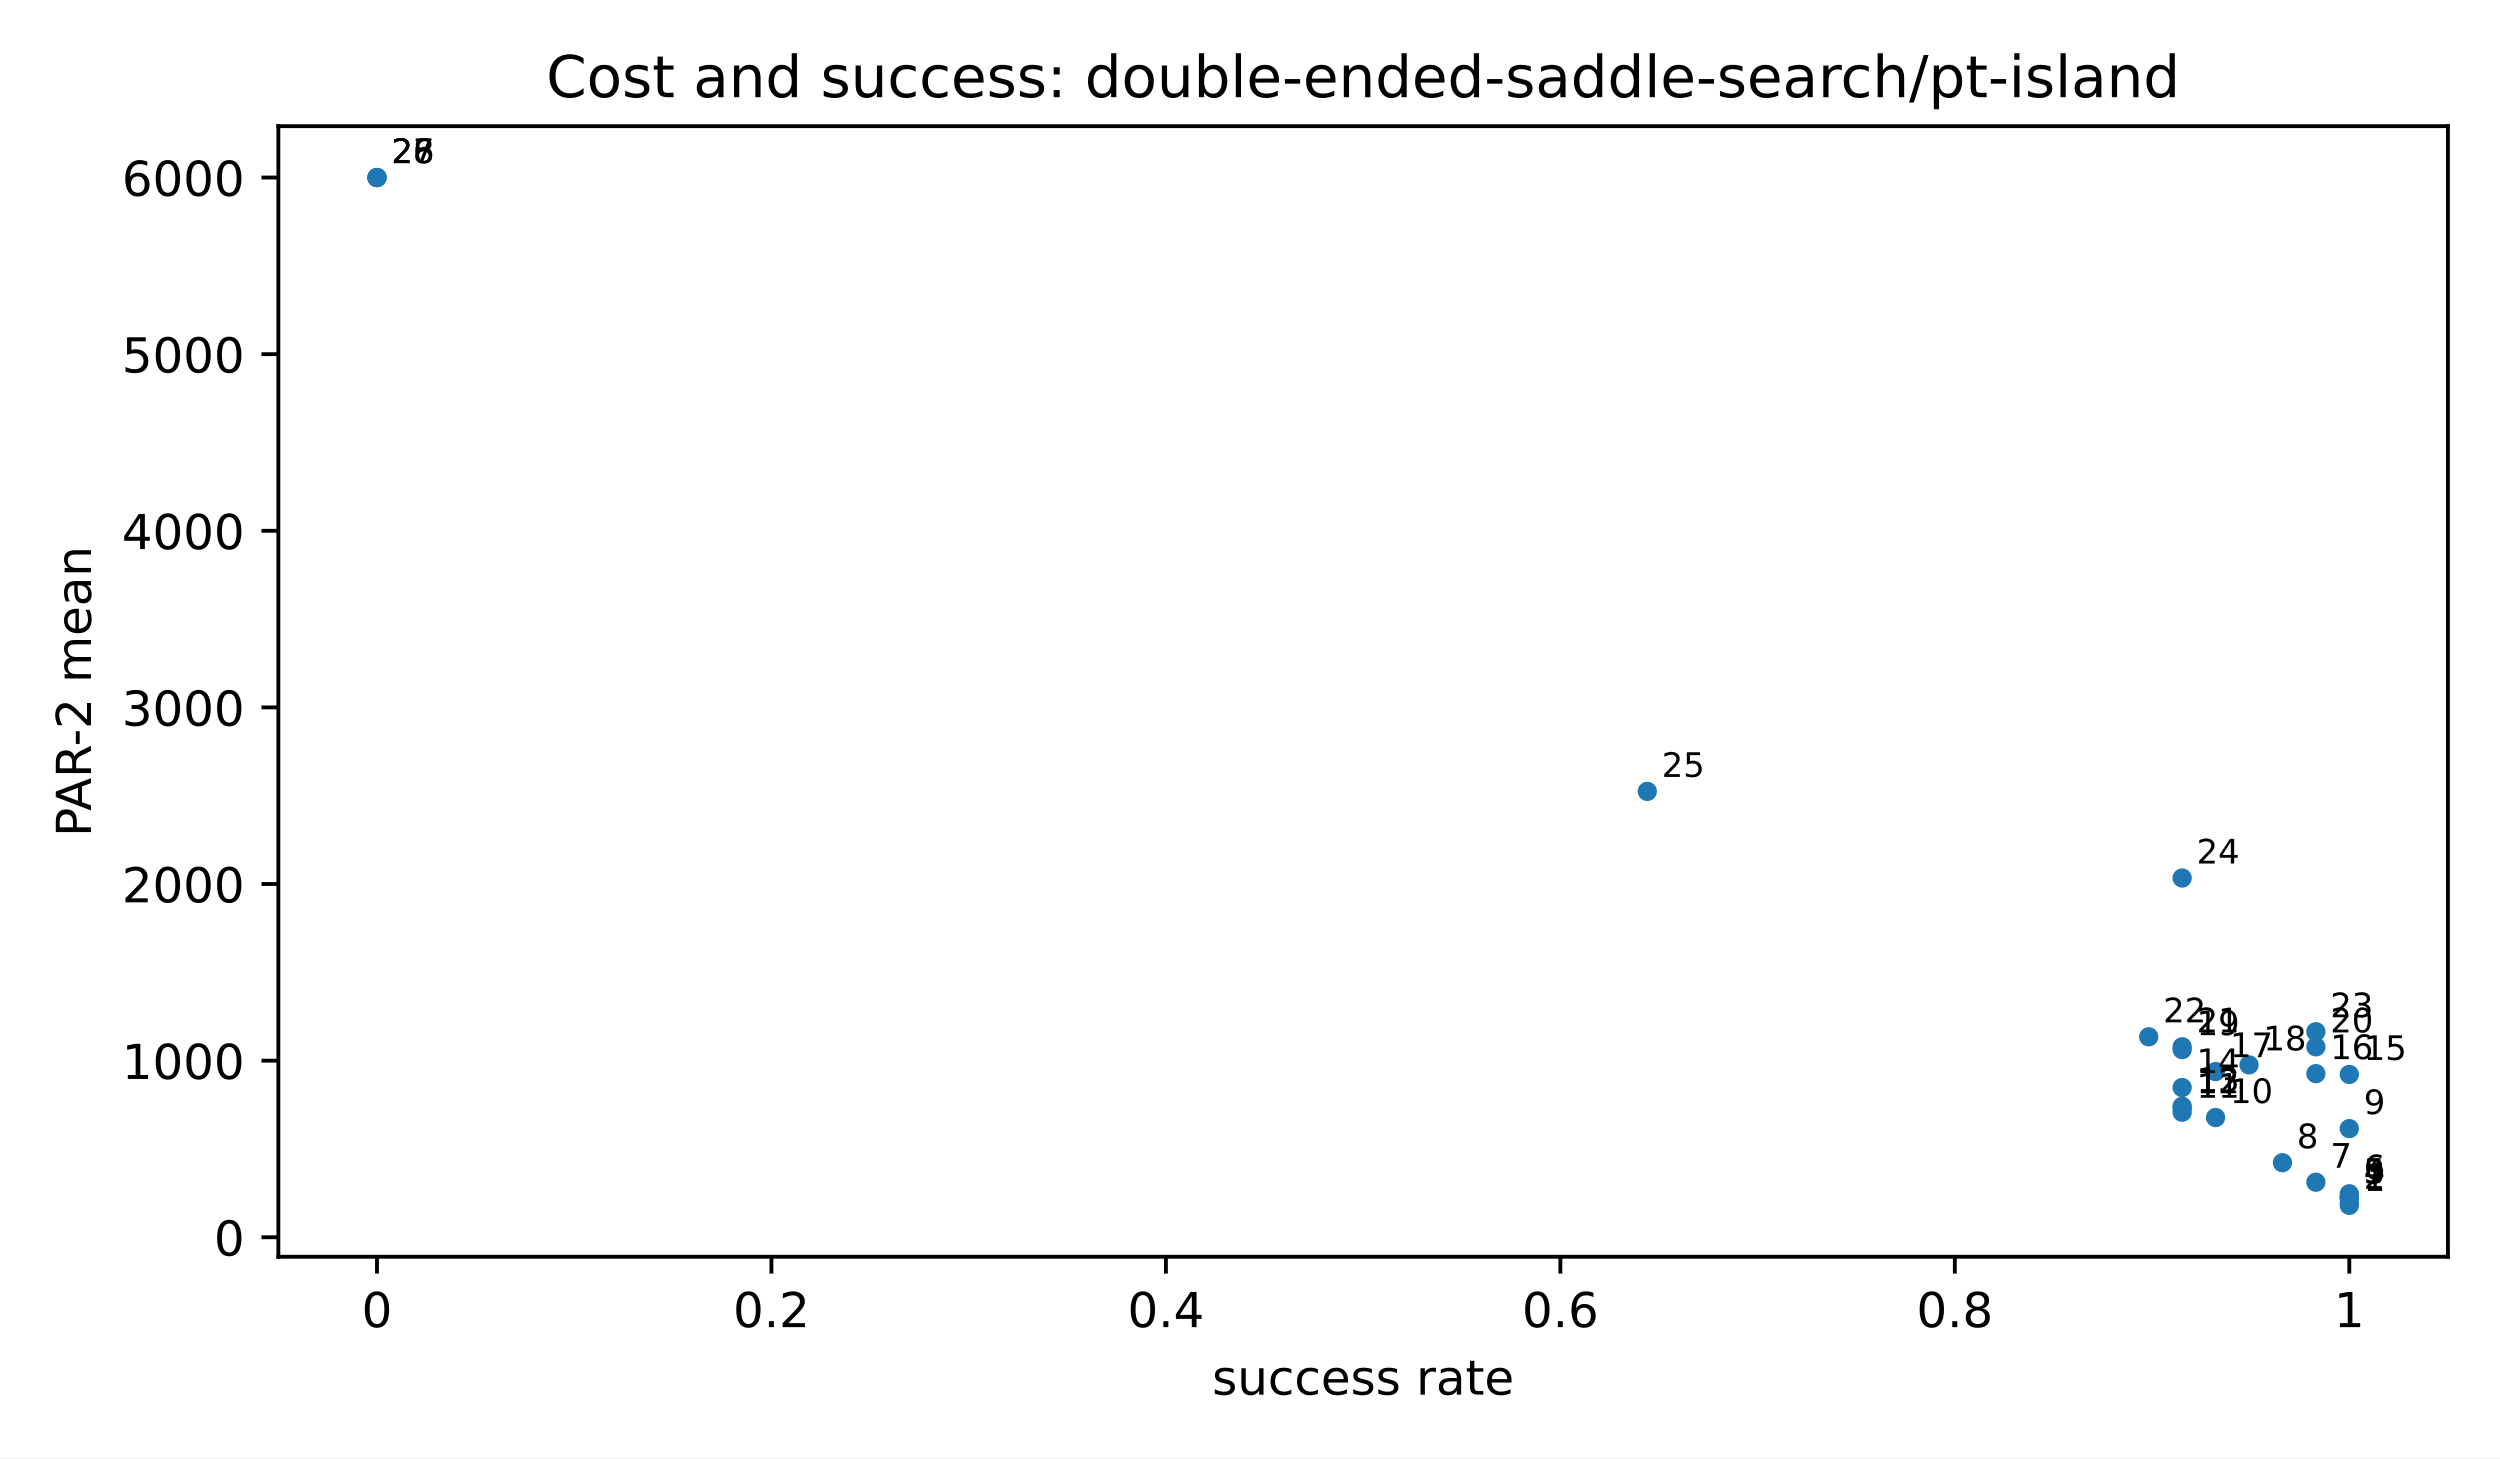
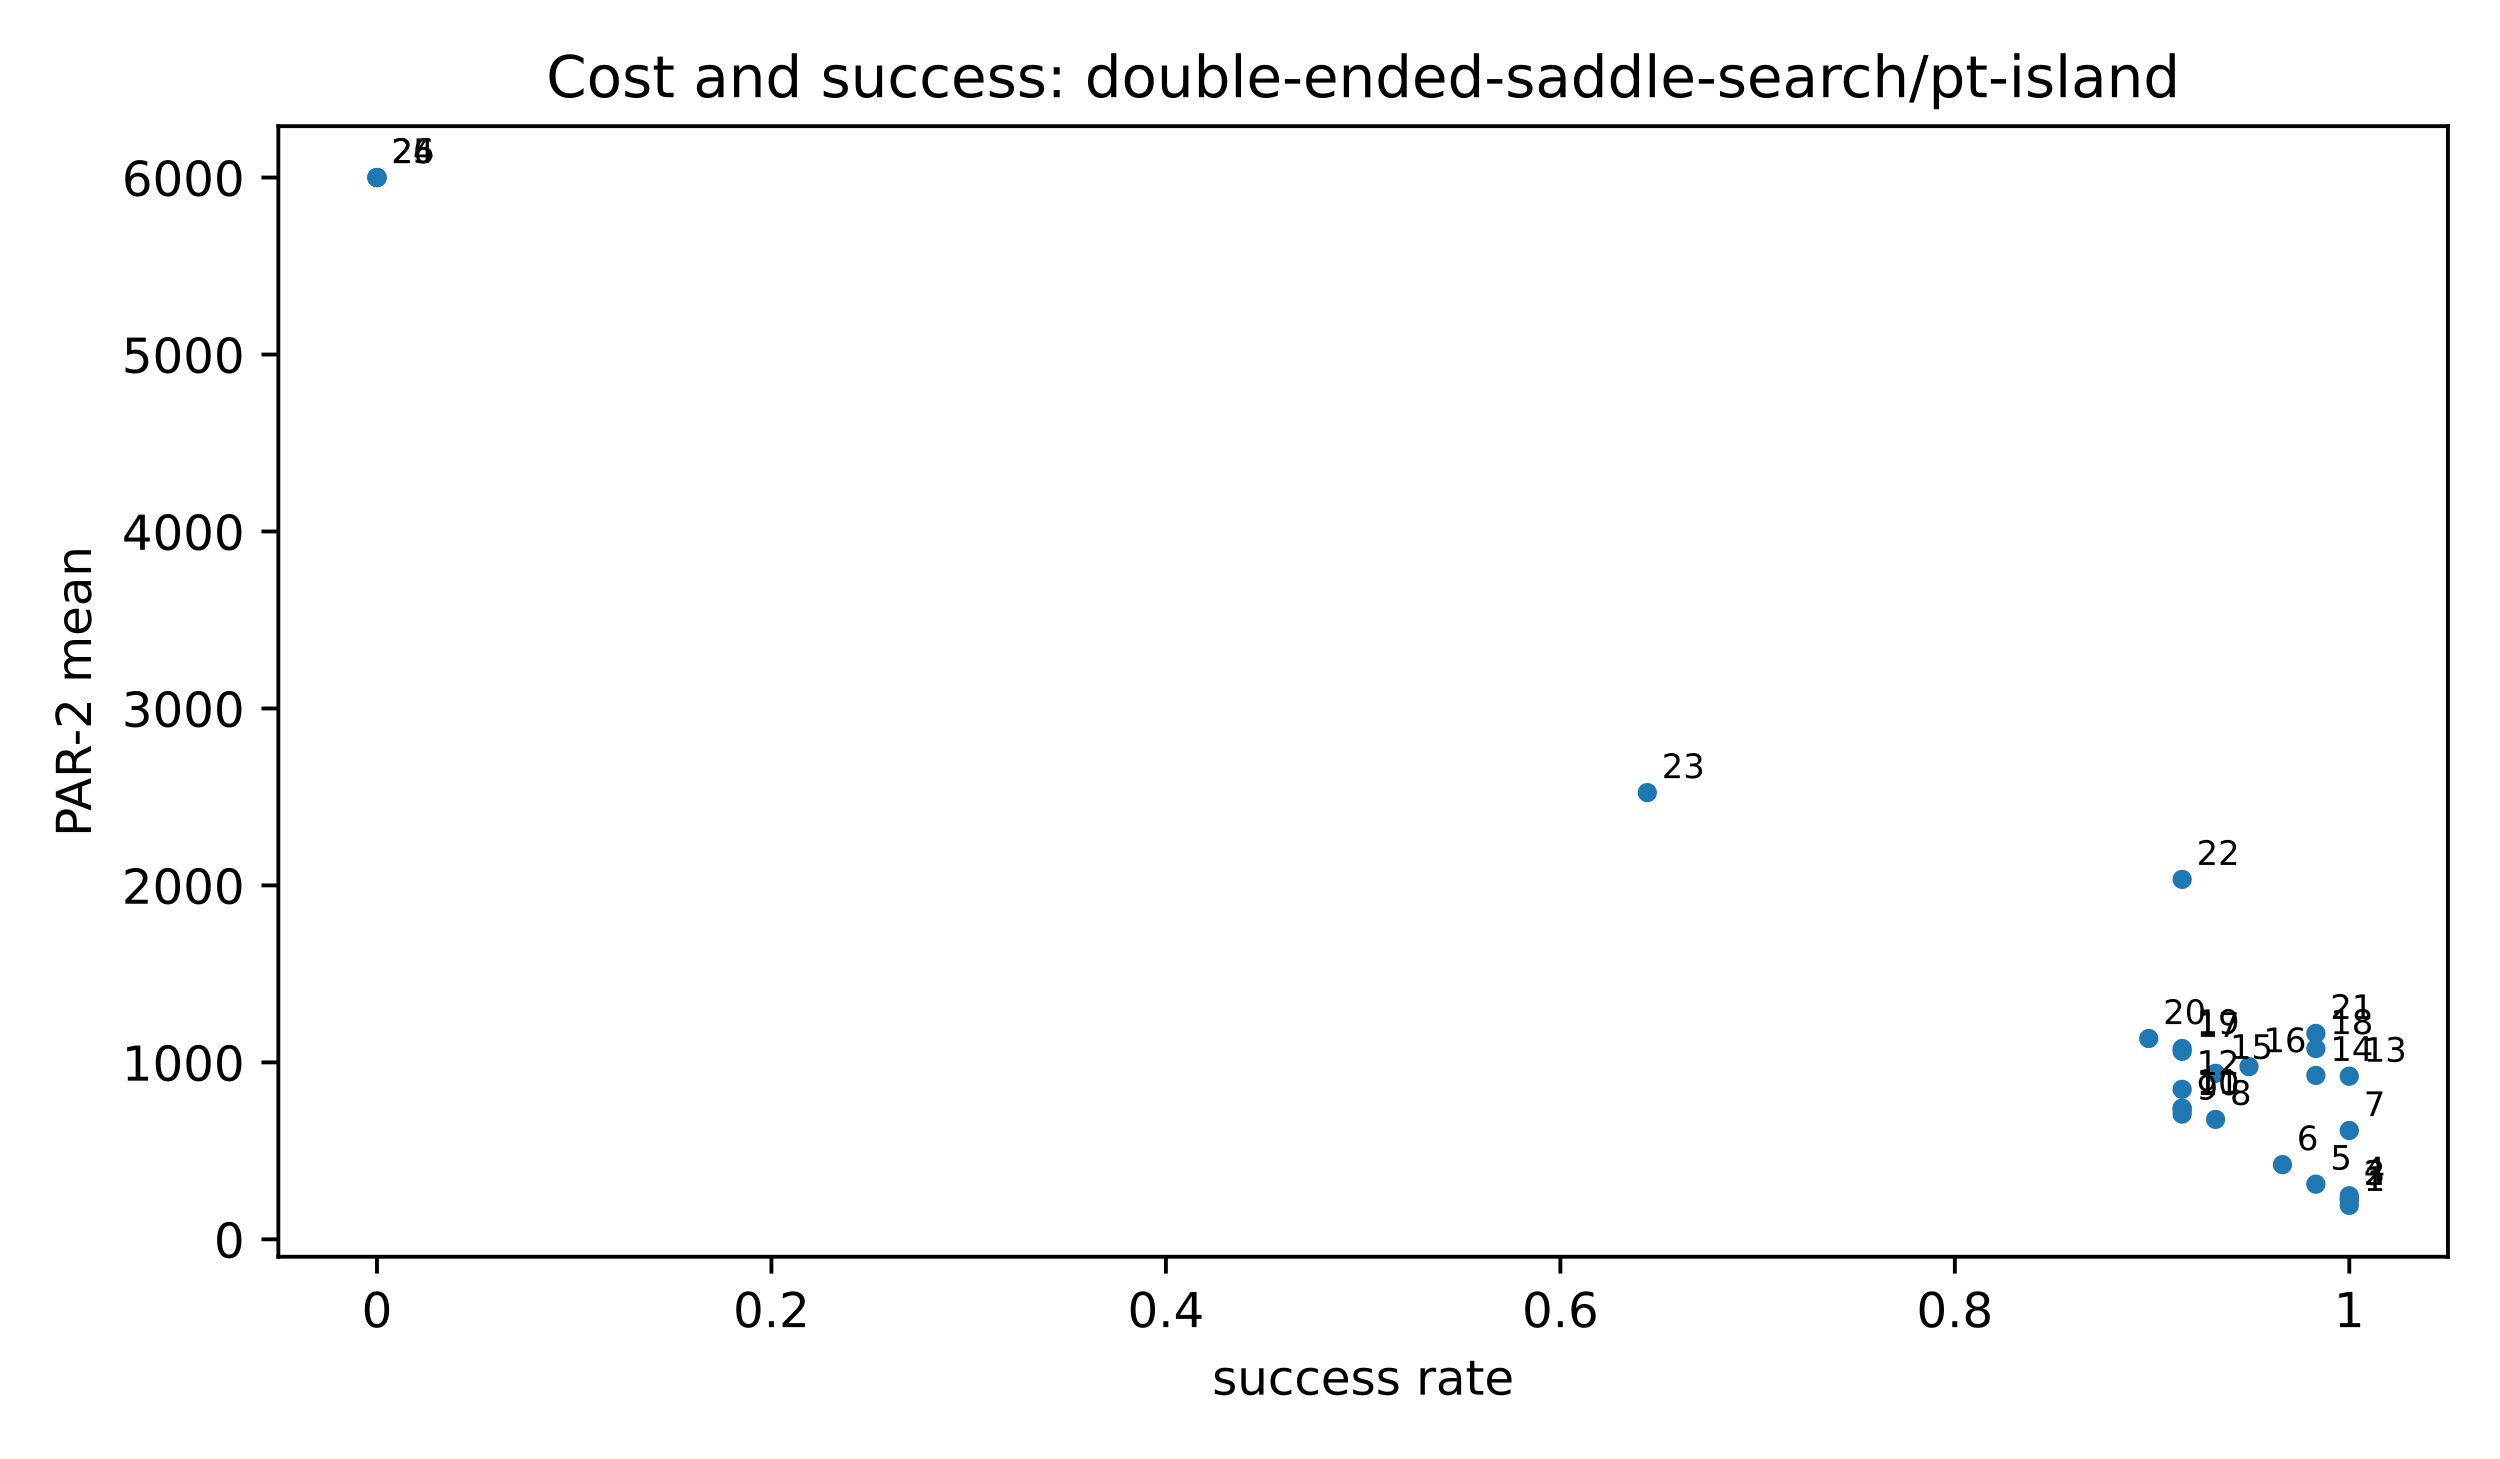
<svg xmlns="http://www.w3.org/2000/svg" xmlns:xlink="http://www.w3.org/1999/xlink" width="518.4pt" height="302.4pt" viewBox="0 0 518.4 302.4" version="1.1">
  <defs>
    <style type="text/css">*{stroke-linejoin: round; stroke-linecap: butt}</style>
  </defs>
  <g id="figure_1">
    <g id="patch_1">
      <path d="M 0 302.4  L 518.4 302.4  L 518.4 0  L 0 0  z " style="fill: #ffffff" />
    </g>
    <g id="axes_1">
      <g id="patch_2">
        <path d="M 57.72 260.6  L 507.6 260.6  L 507.6 26.16  L 57.72 26.16  z " style="fill: #ffffff" />
      </g>
      <g id="PathCollection_1">
        <defs>
          <path id="m2d8934182f" d="M 0 2  C 0.53 2 1.039 1.789 1.414 1.414  C 1.789 1.039 2 0.53 2 0  C 2 -0.53 1.789 -1.039 1.414 -1.414  C 1.039 -1.789 0.53 -2 0 -2  C -0.53 -2 -1.039 -1.789 -1.414 -1.414  C -1.789 -1.039 -2 -0.53 -2 0  C -2 0.53 -1.789 1.039 -1.414 1.414  C -1.039 1.789 -0.53 2 0 2  z " />
        </defs>
        <g clip-path="url(#pfbca4baf77)">
          <use xlink:href="#m2d8934182f" x="487.151" y="249.944" style="fill: #1f77b4" />
-           <use xlink:href="#m2d8934182f" x="487.151" y="249.526" style="fill: #1f77b4" />
-           <use xlink:href="#m2d8934182f" x="487.151" y="248.446" style="fill: #1f77b4" />
-           <use xlink:href="#m2d8934182f" x="487.151" y="248.287" style="fill: #1f77b4" />
-           <use xlink:href="#m2d8934182f" x="487.151" y="248.287" style="fill: #1f77b4" />
-           <use xlink:href="#m2d8934182f" x="487.151" y="247.54" style="fill: #1f77b4" />
-           <use xlink:href="#m2d8934182f" x="480.219" y="245.139" style="fill: #1f77b4" />
-           <use xlink:href="#m2d8934182f" x="473.287" y="241.099" style="fill: #1f77b4" />
-           <use xlink:href="#m2d8934182f" x="487.151" y="234.03" style="fill: #1f77b4" />
-           <use xlink:href="#m2d8934182f" x="459.423" y="231.735" style="fill: #1f77b4" />
-           <use xlink:href="#m2d8934182f" x="452.491" y="230.635" style="fill: #1f77b4" />
-           <use xlink:href="#m2d8934182f" x="452.491" y="229.693" style="fill: #1f77b4" />
-           <use xlink:href="#m2d8934182f" x="452.491" y="229.404" style="fill: #1f77b4" />
-           <use xlink:href="#m2d8934182f" x="452.491" y="225.514" style="fill: #1f77b4" />
-           <use xlink:href="#m2d8934182f" x="487.151" y="222.798" style="fill: #1f77b4" />
-           <use xlink:href="#m2d8934182f" x="480.219" y="222.628" style="fill: #1f77b4" />
-           <use xlink:href="#m2d8934182f" x="459.423" y="222.203" style="fill: #1f77b4" />
-           <use xlink:href="#m2d8934182f" x="466.355" y="220.815" style="fill: #1f77b4" />
-           <use xlink:href="#m2d8934182f" x="452.491" y="217.648" style="fill: #1f77b4" />
-           <use xlink:href="#m2d8934182f" x="480.219" y="217.075" style="fill: #1f77b4" />
-           <use xlink:href="#m2d8934182f" x="452.491" y="217.063" style="fill: #1f77b4" />
-           <use xlink:href="#m2d8934182f" x="445.56" y="214.994" style="fill: #1f77b4" />
-           <use xlink:href="#m2d8934182f" x="480.219" y="213.938" style="fill: #1f77b4" />
-           <use xlink:href="#m2d8934182f" x="452.491" y="182.062" style="fill: #1f77b4" />
-           <use xlink:href="#m2d8934182f" x="341.581" y="164.102" style="fill: #1f77b4" />
+           <use xlink:href="#m2d8934182f" x="487.151" y="248.702" style="fill: #1f77b4" />
+           <use xlink:href="#m2d8934182f" x="487.151" y="248.702" style="fill: #1f77b4" />
+           <use xlink:href="#m2d8934182f" x="487.151" y="247.954" style="fill: #1f77b4" />
+           <use xlink:href="#m2d8934182f" x="480.219" y="245.548" style="fill: #1f77b4" />
+           <use xlink:href="#m2d8934182f" x="473.287" y="241.5" style="fill: #1f77b4" />
+           <use xlink:href="#m2d8934182f" x="487.151" y="234.418" style="fill: #1f77b4" />
+           <use xlink:href="#m2d8934182f" x="459.423" y="232.118" style="fill: #1f77b4" />
+           <use xlink:href="#m2d8934182f" x="452.491" y="231.016" style="fill: #1f77b4" />
+           <use xlink:href="#m2d8934182f" x="452.491" y="230.072" style="fill: #1f77b4" />
+           <use xlink:href="#m2d8934182f" x="452.491" y="229.783" style="fill: #1f77b4" />
+           <use xlink:href="#m2d8934182f" x="452.491" y="225.885" style="fill: #1f77b4" />
+           <use xlink:href="#m2d8934182f" x="487.151" y="223.163" style="fill: #1f77b4" />
+           <use xlink:href="#m2d8934182f" x="480.219" y="222.993" style="fill: #1f77b4" />
+           <use xlink:href="#m2d8934182f" x="459.423" y="222.567" style="fill: #1f77b4" />
+           <use xlink:href="#m2d8934182f" x="466.355" y="221.177" style="fill: #1f77b4" />
+           <use xlink:href="#m2d8934182f" x="452.491" y="218.003" style="fill: #1f77b4" />
+           <use xlink:href="#m2d8934182f" x="480.219" y="217.429" style="fill: #1f77b4" />
+           <use xlink:href="#m2d8934182f" x="452.491" y="217.417" style="fill: #1f77b4" />
+           <use xlink:href="#m2d8934182f" x="445.56" y="215.344" style="fill: #1f77b4" />
+           <use xlink:href="#m2d8934182f" x="480.219" y="214.286" style="fill: #1f77b4" />
+           <use xlink:href="#m2d8934182f" x="452.491" y="182.348" style="fill: #1f77b4" />
+           <use xlink:href="#m2d8934182f" x="341.581" y="164.352" style="fill: #1f77b4" />
          <use xlink:href="#m2d8934182f" x="78.169" y="36.816" style="fill: #1f77b4" />
          <use xlink:href="#m2d8934182f" x="78.169" y="36.816" style="fill: #1f77b4" />
          <use xlink:href="#m2d8934182f" x="78.169" y="36.816" style="fill: #1f77b4" />
        </g>
      </g>
      <g id="matplotlib.axis_1">
        <g id="xtick_1">
          <g id="line2d_1">
            <defs>
              <path id="m8ea4d47d77" d="M 0 0  L 0 3.5  " style="stroke: #000000; stroke-width: 0.8" />
            </defs>
            <g>
              <use xlink:href="#m8ea4d47d77" x="78.169" y="260.6" style="stroke: #000000; stroke-width: 0.8" />
            </g>
          </g>
          <g id="text_1">
            <text style="font-size: 10px; font-family: 'DejaVu Sans', 'Bitstream Vera Sans', 'Computer Modern Sans Serif', 'Lucida Grande', 'Verdana', 'Geneva', 'Lucid', 'Arial', 'Helvetica', 'Avant Garde', sans-serif; text-anchor: middle" x="78.169" y="275.198" transform="rotate(-0 78.16909 275.1977)">0</text>
          </g>
        </g>
        <g id="xtick_2">
          <g id="line2d_2">
            <g>
              <use xlink:href="#m8ea4d47d77" x="159.965" y="260.6" style="stroke: #000000; stroke-width: 0.8" />
            </g>
          </g>
          <g id="text_2">
            <text style="font-size: 10px; font-family: 'DejaVu Sans', 'Bitstream Vera Sans', 'Computer Modern Sans Serif', 'Lucida Grande', 'Verdana', 'Geneva', 'Lucid', 'Arial', 'Helvetica', 'Avant Garde', sans-serif; text-anchor: middle" x="159.965" y="275.198" transform="rotate(-0 159.9655 275.1977)">0.2</text>
          </g>
        </g>
        <g id="xtick_3">
          <g id="line2d_3">
            <g>
              <use xlink:href="#m8ea4d47d77" x="241.762" y="260.6" style="stroke: #000000; stroke-width: 0.8" />
            </g>
          </g>
          <g id="text_3">
            <text style="font-size: 10px; font-family: 'DejaVu Sans', 'Bitstream Vera Sans', 'Computer Modern Sans Serif', 'Lucida Grande', 'Verdana', 'Geneva', 'Lucid', 'Arial', 'Helvetica', 'Avant Garde', sans-serif; text-anchor: middle" x="241.762" y="275.198" transform="rotate(-0 241.7618 275.1977)">0.4</text>
          </g>
        </g>
        <g id="xtick_4">
          <g id="line2d_4">
            <g>
              <use xlink:href="#m8ea4d47d77" x="323.558" y="260.6" style="stroke: #000000; stroke-width: 0.8" />
            </g>
          </g>
          <g id="text_4">
            <text style="font-size: 10px; font-family: 'DejaVu Sans', 'Bitstream Vera Sans', 'Computer Modern Sans Serif', 'Lucida Grande', 'Verdana', 'Geneva', 'Lucid', 'Arial', 'Helvetica', 'Avant Garde', sans-serif; text-anchor: middle" x="323.558" y="275.198" transform="rotate(-0 323.5582 275.1977)">0.6</text>
          </g>
        </g>
        <g id="xtick_5">
          <g id="line2d_5">
            <g>
              <use xlink:href="#m8ea4d47d77" x="405.355" y="260.6" style="stroke: #000000; stroke-width: 0.8" />
            </g>
          </g>
          <g id="text_5">
            <text style="font-size: 10px; font-family: 'DejaVu Sans', 'Bitstream Vera Sans', 'Computer Modern Sans Serif', 'Lucida Grande', 'Verdana', 'Geneva', 'Lucid', 'Arial', 'Helvetica', 'Avant Garde', sans-serif; text-anchor: middle" x="405.355" y="275.198" transform="rotate(-0 405.3545 275.1977)">0.8</text>
          </g>
        </g>
        <g id="xtick_6">
          <g id="line2d_6">
            <g>
              <use xlink:href="#m8ea4d47d77" x="487.151" y="260.6" style="stroke: #000000; stroke-width: 0.8" />
            </g>
          </g>
          <g id="text_6">
            <text style="font-size: 10px; font-family: 'DejaVu Sans', 'Bitstream Vera Sans', 'Computer Modern Sans Serif', 'Lucida Grande', 'Verdana', 'Geneva', 'Lucid', 'Arial', 'Helvetica', 'Avant Garde', sans-serif; text-anchor: middle" x="487.151" y="275.198" transform="rotate(-0 487.1509 275.1977)">1</text>
          </g>
        </g>
        <g id="text_7">
          <text style="font-size: 10px; font-family: 'DejaVu Sans', 'Bitstream Vera Sans', 'Computer Modern Sans Serif', 'Lucida Grande', 'Verdana', 'Geneva', 'Lucid', 'Arial', 'Helvetica', 'Avant Garde', sans-serif; text-anchor: middle" x="282.66" y="289.198" transform="rotate(-0 282.66 289.1977)">success rate</text>
        </g>
      </g>
      <g id="matplotlib.axis_2">
        <g id="ytick_1">
          <g id="line2d_7">
            <defs>
              <path id="md659df78fa" d="M 0 0  L -3.5 0  " style="stroke: #000000; stroke-width: 0.8" />
            </defs>
            <g>
-               <use xlink:href="#md659df78fa" x="57.72" y="256.56" style="stroke: #000000; stroke-width: 0.8" />
+               <use xlink:href="#md659df78fa" x="57.72" y="256.991" style="stroke: #000000; stroke-width: 0.8" />
            </g>
          </g>
          <g id="text_8">
-             <text style="font-size: 10px; font-family: 'DejaVu Sans', 'Bitstream Vera Sans', 'Computer Modern Sans Serif', 'Lucida Grande', 'Verdana', 'Geneva', 'Lucid', 'Arial', 'Helvetica', 'Avant Garde', sans-serif; text-anchor: end" x="50.72" y="260.358" transform="rotate(-0 50.72 260.3583)">0</text>
+             <text style="font-size: 10px; font-family: 'DejaVu Sans', 'Bitstream Vera Sans', 'Computer Modern Sans Serif', 'Lucida Grande', 'Verdana', 'Geneva', 'Lucid', 'Arial', 'Helvetica', 'Avant Garde', sans-serif; text-anchor: end" x="50.72" y="260.79" transform="rotate(-0 50.72 260.7899)">0</text>
          </g>
        </g>
        <g id="ytick_2">
          <g id="line2d_8">
            <g>
-               <use xlink:href="#md659df78fa" x="57.72" y="219.936" style="stroke: #000000; stroke-width: 0.8" />
+               <use xlink:href="#md659df78fa" x="57.72" y="220.295" style="stroke: #000000; stroke-width: 0.8" />
            </g>
          </g>
          <g id="text_9">
-             <text style="font-size: 10px; font-family: 'DejaVu Sans', 'Bitstream Vera Sans', 'Computer Modern Sans Serif', 'Lucida Grande', 'Verdana', 'Geneva', 'Lucid', 'Arial', 'Helvetica', 'Avant Garde', sans-serif; text-anchor: end" x="50.72" y="223.734" transform="rotate(-0 50.72 223.7345)">1000</text>
+             <text style="font-size: 10px; font-family: 'DejaVu Sans', 'Bitstream Vera Sans', 'Computer Modern Sans Serif', 'Lucida Grande', 'Verdana', 'Geneva', 'Lucid', 'Arial', 'Helvetica', 'Avant Garde', sans-serif; text-anchor: end" x="50.72" y="224.094" transform="rotate(-0 50.72 224.0941)">1000</text>
          </g>
        </g>
        <g id="ytick_3">
          <g id="line2d_9">
            <g>
-               <use xlink:href="#md659df78fa" x="57.72" y="183.312" style="stroke: #000000; stroke-width: 0.8" />
+               <use xlink:href="#md659df78fa" x="57.72" y="183.6" style="stroke: #000000; stroke-width: 0.8" />
            </g>
          </g>
          <g id="text_10">
-             <text style="font-size: 10px; font-family: 'DejaVu Sans', 'Bitstream Vera Sans', 'Computer Modern Sans Serif', 'Lucida Grande', 'Verdana', 'Geneva', 'Lucid', 'Arial', 'Helvetica', 'Avant Garde', sans-serif; text-anchor: end" x="50.72" y="187.111" transform="rotate(-0 50.72 187.1106)">2000</text>
+             <text style="font-size: 10px; font-family: 'DejaVu Sans', 'Bitstream Vera Sans', 'Computer Modern Sans Serif', 'Lucida Grande', 'Verdana', 'Geneva', 'Lucid', 'Arial', 'Helvetica', 'Avant Garde', sans-serif; text-anchor: end" x="50.72" y="187.398" transform="rotate(-0 50.72 187.3983)">2000</text>
          </g>
        </g>
        <g id="ytick_4">
          <g id="line2d_10">
            <g>
-               <use xlink:href="#md659df78fa" x="57.72" y="146.688" style="stroke: #000000; stroke-width: 0.8" />
+               <use xlink:href="#md659df78fa" x="57.72" y="146.904" style="stroke: #000000; stroke-width: 0.8" />
            </g>
          </g>
          <g id="text_11">
-             <text style="font-size: 10px; font-family: 'DejaVu Sans', 'Bitstream Vera Sans', 'Computer Modern Sans Serif', 'Lucida Grande', 'Verdana', 'Geneva', 'Lucid', 'Arial', 'Helvetica', 'Avant Garde', sans-serif; text-anchor: end" x="50.72" y="150.487" transform="rotate(-0 50.72 150.4868)">3000</text>
+             <text style="font-size: 10px; font-family: 'DejaVu Sans', 'Bitstream Vera Sans', 'Computer Modern Sans Serif', 'Lucida Grande', 'Verdana', 'Geneva', 'Lucid', 'Arial', 'Helvetica', 'Avant Garde', sans-serif; text-anchor: end" x="50.72" y="150.703" transform="rotate(-0 50.72 150.7026)">3000</text>
          </g>
        </g>
        <g id="ytick_5">
          <g id="line2d_11">
            <g>
-               <use xlink:href="#md659df78fa" x="57.72" y="110.064" style="stroke: #000000; stroke-width: 0.8" />
+               <use xlink:href="#md659df78fa" x="57.72" y="110.208" style="stroke: #000000; stroke-width: 0.8" />
            </g>
          </g>
          <g id="text_12">
-             <text style="font-size: 10px; font-family: 'DejaVu Sans', 'Bitstream Vera Sans', 'Computer Modern Sans Serif', 'Lucida Grande', 'Verdana', 'Geneva', 'Lucid', 'Arial', 'Helvetica', 'Avant Garde', sans-serif; text-anchor: end" x="50.72" y="113.863" transform="rotate(-0 50.72 113.8629)">4000</text>
+             <text style="font-size: 10px; font-family: 'DejaVu Sans', 'Bitstream Vera Sans', 'Computer Modern Sans Serif', 'Lucida Grande', 'Verdana', 'Geneva', 'Lucid', 'Arial', 'Helvetica', 'Avant Garde', sans-serif; text-anchor: end" x="50.72" y="114.007" transform="rotate(-0 50.72 114.0068)">4000</text>
          </g>
        </g>
        <g id="ytick_6">
          <g id="line2d_12">
            <g>
-               <use xlink:href="#md659df78fa" x="57.72" y="73.44" style="stroke: #000000; stroke-width: 0.8" />
+               <use xlink:href="#md659df78fa" x="57.72" y="73.512" style="stroke: #000000; stroke-width: 0.8" />
            </g>
          </g>
          <g id="text_13">
-             <text style="font-size: 10px; font-family: 'DejaVu Sans', 'Bitstream Vera Sans', 'Computer Modern Sans Serif', 'Lucida Grande', 'Verdana', 'Geneva', 'Lucid', 'Arial', 'Helvetica', 'Avant Garde', sans-serif; text-anchor: end" x="50.72" y="77.239" transform="rotate(-0 50.72 77.23905)">5000</text>
+             <text style="font-size: 10px; font-family: 'DejaVu Sans', 'Bitstream Vera Sans', 'Computer Modern Sans Serif', 'Lucida Grande', 'Verdana', 'Geneva', 'Lucid', 'Arial', 'Helvetica', 'Avant Garde', sans-serif; text-anchor: end" x="50.72" y="77.311" transform="rotate(-0 50.72 77.31098)">5000</text>
          </g>
        </g>
        <g id="ytick_7">
          <g id="line2d_13">
            <g>
              <use xlink:href="#md659df78fa" x="57.72" y="36.816" style="stroke: #000000; stroke-width: 0.8" />
            </g>
          </g>
          <g id="text_14">
            <text style="font-size: 10px; font-family: 'DejaVu Sans', 'Bitstream Vera Sans', 'Computer Modern Sans Serif', 'Lucida Grande', 'Verdana', 'Geneva', 'Lucid', 'Arial', 'Helvetica', 'Avant Garde', sans-serif; text-anchor: end" x="50.72" y="40.615" transform="rotate(-0 50.72 40.61519)">6000</text>
          </g>
        </g>
        <g id="text_15">
          <text style="font-size: 10px; font-family: 'DejaVu Sans', 'Bitstream Vera Sans', 'Computer Modern Sans Serif', 'Lucida Grande', 'Verdana', 'Geneva', 'Lucid', 'Arial', 'Helvetica', 'Avant Garde', sans-serif; text-anchor: middle" x="18.868" y="143.38" transform="rotate(-90 18.86766 143.38)">PAR-2 mean</text>
        </g>
      </g>
      <g id="patch_3">
        <path d="M 57.72 260.6  L 57.72 26.16  " style="fill: none; stroke: #000000; stroke-width: 0.8; stroke-linejoin: miter; stroke-linecap: square" />
      </g>
      <g id="patch_4">
        <path d="M 507.6 260.6  L 507.6 26.16  " style="fill: none; stroke: #000000; stroke-width: 0.8; stroke-linejoin: miter; stroke-linecap: square" />
      </g>
      <g id="patch_5">
        <path d="M 57.72 260.6  L 507.6 260.6  " style="fill: none; stroke: #000000; stroke-width: 0.8; stroke-linejoin: miter; stroke-linecap: square" />
      </g>
      <g id="patch_6">
        <path d="M 57.72 26.16  L 507.6 26.16  " style="fill: none; stroke: #000000; stroke-width: 0.8; stroke-linejoin: miter; stroke-linecap: square" />
      </g>
      <g id="text_16">
        <text style="font-size: 7px; font-family: 'DejaVu Sans', 'Bitstream Vera Sans', 'Computer Modern Sans Serif', 'Lucida Grande', 'Verdana', 'Geneva', 'Lucid', 'Arial', 'Helvetica', 'Avant Garde', sans-serif; text-anchor: start" x="490.151" y="246.944" transform="rotate(-0 490.1509 246.9436)">1</text>
      </g>
      <g id="text_17">
-         <text style="font-size: 7px; font-family: 'DejaVu Sans', 'Bitstream Vera Sans', 'Computer Modern Sans Serif', 'Lucida Grande', 'Verdana', 'Geneva', 'Lucid', 'Arial', 'Helvetica', 'Avant Garde', sans-serif; text-anchor: start" x="490.151" y="246.526" transform="rotate(-0 490.1509 246.5259)">2</text>
+         <text style="font-size: 7px; font-family: 'DejaVu Sans', 'Bitstream Vera Sans', 'Computer Modern Sans Serif', 'Lucida Grande', 'Verdana', 'Geneva', 'Lucid', 'Arial', 'Helvetica', 'Avant Garde', sans-serif; text-anchor: start" x="490.151" y="245.702" transform="rotate(-0 490.1509 245.7022)">2</text>
      </g>
      <g id="text_18">
-         <text style="font-size: 7px; font-family: 'DejaVu Sans', 'Bitstream Vera Sans', 'Computer Modern Sans Serif', 'Lucida Grande', 'Verdana', 'Geneva', 'Lucid', 'Arial', 'Helvetica', 'Avant Garde', sans-serif; text-anchor: start" x="490.151" y="245.446" transform="rotate(-0 490.1509 245.4464)">3</text>
+         <text style="font-size: 7px; font-family: 'DejaVu Sans', 'Bitstream Vera Sans', 'Computer Modern Sans Serif', 'Lucida Grande', 'Verdana', 'Geneva', 'Lucid', 'Arial', 'Helvetica', 'Avant Garde', sans-serif; text-anchor: start" x="490.151" y="245.702" transform="rotate(-0 490.1509 245.7022)">3</text>
      </g>
      <g id="text_19">
-         <text style="font-size: 7px; font-family: 'DejaVu Sans', 'Bitstream Vera Sans', 'Computer Modern Sans Serif', 'Lucida Grande', 'Verdana', 'Geneva', 'Lucid', 'Arial', 'Helvetica', 'Avant Garde', sans-serif; text-anchor: start" x="490.151" y="245.287" transform="rotate(-0 490.1509 245.2869)">4</text>
+         <text style="font-size: 7px; font-family: 'DejaVu Sans', 'Bitstream Vera Sans', 'Computer Modern Sans Serif', 'Lucida Grande', 'Verdana', 'Geneva', 'Lucid', 'Arial', 'Helvetica', 'Avant Garde', sans-serif; text-anchor: start" x="490.151" y="244.954" transform="rotate(-0 490.1509 244.954)">4</text>
      </g>
      <g id="text_20">
-         <text style="font-size: 7px; font-family: 'DejaVu Sans', 'Bitstream Vera Sans', 'Computer Modern Sans Serif', 'Lucida Grande', 'Verdana', 'Geneva', 'Lucid', 'Arial', 'Helvetica', 'Avant Garde', sans-serif; text-anchor: start" x="490.151" y="245.287" transform="rotate(-0 490.1509 245.2869)">5</text>
+         <text style="font-size: 7px; font-family: 'DejaVu Sans', 'Bitstream Vera Sans', 'Computer Modern Sans Serif', 'Lucida Grande', 'Verdana', 'Geneva', 'Lucid', 'Arial', 'Helvetica', 'Avant Garde', sans-serif; text-anchor: start" x="483.219" y="242.548" transform="rotate(-0 483.219 242.5482)">5</text>
      </g>
      <g id="text_21">
-         <text style="font-size: 7px; font-family: 'DejaVu Sans', 'Bitstream Vera Sans', 'Computer Modern Sans Serif', 'Lucida Grande', 'Verdana', 'Geneva', 'Lucid', 'Arial', 'Helvetica', 'Avant Garde', sans-serif; text-anchor: start" x="490.151" y="244.54" transform="rotate(-0 490.1509 244.5401)">6</text>
+         <text style="font-size: 7px; font-family: 'DejaVu Sans', 'Bitstream Vera Sans', 'Computer Modern Sans Serif', 'Lucida Grande', 'Verdana', 'Geneva', 'Lucid', 'Arial', 'Helvetica', 'Avant Garde', sans-serif; text-anchor: start" x="476.287" y="238.5" transform="rotate(-0 476.2871 238.5005)">6</text>
      </g>
      <g id="text_22">
-         <text style="font-size: 7px; font-family: 'DejaVu Sans', 'Bitstream Vera Sans', 'Computer Modern Sans Serif', 'Lucida Grande', 'Verdana', 'Geneva', 'Lucid', 'Arial', 'Helvetica', 'Avant Garde', sans-serif; text-anchor: start" x="483.219" y="242.139" transform="rotate(-0 483.219 242.1391)">7</text>
+         <text style="font-size: 7px; font-family: 'DejaVu Sans', 'Bitstream Vera Sans', 'Computer Modern Sans Serif', 'Lucida Grande', 'Verdana', 'Geneva', 'Lucid', 'Arial', 'Helvetica', 'Avant Garde', sans-serif; text-anchor: start" x="490.151" y="231.418" transform="rotate(-0 490.1509 231.4176)">7</text>
      </g>
      <g id="text_23">
-         <text style="font-size: 7px; font-family: 'DejaVu Sans', 'Bitstream Vera Sans', 'Computer Modern Sans Serif', 'Lucida Grande', 'Verdana', 'Geneva', 'Lucid', 'Arial', 'Helvetica', 'Avant Garde', sans-serif; text-anchor: start" x="476.287" y="238.099" transform="rotate(-0 476.2871 238.0993)">8</text>
+         <text style="font-size: 7px; font-family: 'DejaVu Sans', 'Bitstream Vera Sans', 'Computer Modern Sans Serif', 'Lucida Grande', 'Verdana', 'Geneva', 'Lucid', 'Arial', 'Helvetica', 'Avant Garde', sans-serif; text-anchor: start" x="462.423" y="229.118" transform="rotate(-0 462.4233 229.1176)">8</text>
      </g>
      <g id="text_24">
-         <text style="font-size: 7px; font-family: 'DejaVu Sans', 'Bitstream Vera Sans', 'Computer Modern Sans Serif', 'Lucida Grande', 'Verdana', 'Geneva', 'Lucid', 'Arial', 'Helvetica', 'Avant Garde', sans-serif; text-anchor: start" x="490.151" y="231.03" transform="rotate(-0 490.1509 231.0303)">9</text>
+         <text style="font-size: 7px; font-family: 'DejaVu Sans', 'Bitstream Vera Sans', 'Computer Modern Sans Serif', 'Lucida Grande', 'Verdana', 'Geneva', 'Lucid', 'Arial', 'Helvetica', 'Avant Garde', sans-serif; text-anchor: start" x="455.491" y="228.016" transform="rotate(-0 455.4914 228.0161)">9</text>
      </g>
      <g id="text_25">
-         <text style="font-size: 7px; font-family: 'DejaVu Sans', 'Bitstream Vera Sans', 'Computer Modern Sans Serif', 'Lucida Grande', 'Verdana', 'Geneva', 'Lucid', 'Arial', 'Helvetica', 'Avant Garde', sans-serif; text-anchor: start" x="462.423" y="228.735" transform="rotate(-0 462.4233 228.7347)">10</text>
+         <text style="font-size: 7px; font-family: 'DejaVu Sans', 'Bitstream Vera Sans', 'Computer Modern Sans Serif', 'Lucida Grande', 'Verdana', 'Geneva', 'Lucid', 'Arial', 'Helvetica', 'Avant Garde', sans-serif; text-anchor: start" x="455.491" y="227.072" transform="rotate(-0 455.4914 227.0719)">10</text>
      </g>
      <g id="text_26">
-         <text style="font-size: 7px; font-family: 'DejaVu Sans', 'Bitstream Vera Sans', 'Computer Modern Sans Serif', 'Lucida Grande', 'Verdana', 'Geneva', 'Lucid', 'Arial', 'Helvetica', 'Avant Garde', sans-serif; text-anchor: start" x="455.491" y="227.635" transform="rotate(-0 455.4914 227.6354)">11</text>
+         <text style="font-size: 7px; font-family: 'DejaVu Sans', 'Bitstream Vera Sans', 'Computer Modern Sans Serif', 'Lucida Grande', 'Verdana', 'Geneva', 'Lucid', 'Arial', 'Helvetica', 'Avant Garde', sans-serif; text-anchor: start" x="455.491" y="226.783" transform="rotate(-0 455.4914 226.7827)">11</text>
      </g>
      <g id="text_27">
-         <text style="font-size: 7px; font-family: 'DejaVu Sans', 'Bitstream Vera Sans', 'Computer Modern Sans Serif', 'Lucida Grande', 'Verdana', 'Geneva', 'Lucid', 'Arial', 'Helvetica', 'Avant Garde', sans-serif; text-anchor: start" x="455.491" y="226.693" transform="rotate(-0 455.4914 226.6931)">12</text>
+         <text style="font-size: 7px; font-family: 'DejaVu Sans', 'Bitstream Vera Sans', 'Computer Modern Sans Serif', 'Lucida Grande', 'Verdana', 'Geneva', 'Lucid', 'Arial', 'Helvetica', 'Avant Garde', sans-serif; text-anchor: start" x="455.491" y="222.885" transform="rotate(-0 455.4914 222.8849)">12</text>
      </g>
      <g id="text_28">
-         <text style="font-size: 7px; font-family: 'DejaVu Sans', 'Bitstream Vera Sans', 'Computer Modern Sans Serif', 'Lucida Grande', 'Verdana', 'Geneva', 'Lucid', 'Arial', 'Helvetica', 'Avant Garde', sans-serif; text-anchor: start" x="455.491" y="226.404" transform="rotate(-0 455.4914 226.4045)">13</text>
+         <text style="font-size: 7px; font-family: 'DejaVu Sans', 'Bitstream Vera Sans', 'Computer Modern Sans Serif', 'Lucida Grande', 'Verdana', 'Geneva', 'Lucid', 'Arial', 'Helvetica', 'Avant Garde', sans-serif; text-anchor: start" x="490.151" y="220.163" transform="rotate(-0 490.1509 220.1632)">13</text>
      </g>
      <g id="text_29">
-         <text style="font-size: 7px; font-family: 'DejaVu Sans', 'Bitstream Vera Sans', 'Computer Modern Sans Serif', 'Lucida Grande', 'Verdana', 'Geneva', 'Lucid', 'Arial', 'Helvetica', 'Avant Garde', sans-serif; text-anchor: start" x="455.491" y="222.514" transform="rotate(-0 455.4914 222.5143)">14</text>
+         <text style="font-size: 7px; font-family: 'DejaVu Sans', 'Bitstream Vera Sans', 'Computer Modern Sans Serif', 'Lucida Grande', 'Verdana', 'Geneva', 'Lucid', 'Arial', 'Helvetica', 'Avant Garde', sans-serif; text-anchor: start" x="483.219" y="219.993" transform="rotate(-0 483.219 219.9934)">14</text>
      </g>
      <g id="text_30">
-         <text style="font-size: 7px; font-family: 'DejaVu Sans', 'Bitstream Vera Sans', 'Computer Modern Sans Serif', 'Lucida Grande', 'Verdana', 'Geneva', 'Lucid', 'Arial', 'Helvetica', 'Avant Garde', sans-serif; text-anchor: start" x="490.151" y="219.798" transform="rotate(-0 490.1509 219.7979)">15</text>
+         <text style="font-size: 7px; font-family: 'DejaVu Sans', 'Bitstream Vera Sans', 'Computer Modern Sans Serif', 'Lucida Grande', 'Verdana', 'Geneva', 'Lucid', 'Arial', 'Helvetica', 'Avant Garde', sans-serif; text-anchor: start" x="462.423" y="219.567" transform="rotate(-0 462.4233 219.5667)">15</text>
      </g>
      <g id="text_31">
-         <text style="font-size: 7px; font-family: 'DejaVu Sans', 'Bitstream Vera Sans', 'Computer Modern Sans Serif', 'Lucida Grande', 'Verdana', 'Geneva', 'Lucid', 'Arial', 'Helvetica', 'Avant Garde', sans-serif; text-anchor: start" x="483.219" y="219.628" transform="rotate(-0 483.219 219.6284)">16</text>
+         <text style="font-size: 7px; font-family: 'DejaVu Sans', 'Bitstream Vera Sans', 'Computer Modern Sans Serif', 'Lucida Grande', 'Verdana', 'Geneva', 'Lucid', 'Arial', 'Helvetica', 'Avant Garde', sans-serif; text-anchor: start" x="469.355" y="218.177" transform="rotate(-0 469.3552 218.1766)">16</text>
      </g>
      <g id="text_32">
-         <text style="font-size: 7px; font-family: 'DejaVu Sans', 'Bitstream Vera Sans', 'Computer Modern Sans Serif', 'Lucida Grande', 'Verdana', 'Geneva', 'Lucid', 'Arial', 'Helvetica', 'Avant Garde', sans-serif; text-anchor: start" x="462.423" y="219.203" transform="rotate(-0 462.4233 219.2026)">17</text>
+         <text style="font-size: 7px; font-family: 'DejaVu Sans', 'Bitstream Vera Sans', 'Computer Modern Sans Serif', 'Lucida Grande', 'Verdana', 'Geneva', 'Lucid', 'Arial', 'Helvetica', 'Avant Garde', sans-serif; text-anchor: start" x="455.491" y="215.003" transform="rotate(-0 455.4914 215.0034)">17</text>
      </g>
      <g id="text_33">
-         <text style="font-size: 7px; font-family: 'DejaVu Sans', 'Bitstream Vera Sans', 'Computer Modern Sans Serif', 'Lucida Grande', 'Verdana', 'Geneva', 'Lucid', 'Arial', 'Helvetica', 'Avant Garde', sans-serif; text-anchor: start" x="469.355" y="217.815" transform="rotate(-0 469.3552 217.8153)">18</text>
+         <text style="font-size: 7px; font-family: 'DejaVu Sans', 'Bitstream Vera Sans', 'Computer Modern Sans Serif', 'Lucida Grande', 'Verdana', 'Geneva', 'Lucid', 'Arial', 'Helvetica', 'Avant Garde', sans-serif; text-anchor: start" x="483.219" y="214.429" transform="rotate(-0 483.219 214.4287)">18</text>
      </g>
      <g id="text_34">
-         <text style="font-size: 7px; font-family: 'DejaVu Sans', 'Bitstream Vera Sans', 'Computer Modern Sans Serif', 'Lucida Grande', 'Verdana', 'Geneva', 'Lucid', 'Arial', 'Helvetica', 'Avant Garde', sans-serif; text-anchor: start" x="455.491" y="214.648" transform="rotate(-0 455.4914 214.6482)">19</text>
+         <text style="font-size: 7px; font-family: 'DejaVu Sans', 'Bitstream Vera Sans', 'Computer Modern Sans Serif', 'Lucida Grande', 'Verdana', 'Geneva', 'Lucid', 'Arial', 'Helvetica', 'Avant Garde', sans-serif; text-anchor: start" x="455.491" y="214.417" transform="rotate(-0 455.4914 214.4175)">19</text>
      </g>
      <g id="text_35">
-         <text style="font-size: 7px; font-family: 'DejaVu Sans', 'Bitstream Vera Sans', 'Computer Modern Sans Serif', 'Lucida Grande', 'Verdana', 'Geneva', 'Lucid', 'Arial', 'Helvetica', 'Avant Garde', sans-serif; text-anchor: start" x="483.219" y="214.075" transform="rotate(-0 483.219 214.0747)">20</text>
+         <text style="font-size: 7px; font-family: 'DejaVu Sans', 'Bitstream Vera Sans', 'Computer Modern Sans Serif', 'Lucida Grande', 'Verdana', 'Geneva', 'Lucid', 'Arial', 'Helvetica', 'Avant Garde', sans-serif; text-anchor: start" x="448.56" y="212.344" transform="rotate(-0 448.5595 212.3439)">20</text>
      </g>
      <g id="text_36">
-         <text style="font-size: 7px; font-family: 'DejaVu Sans', 'Bitstream Vera Sans', 'Computer Modern Sans Serif', 'Lucida Grande', 'Verdana', 'Geneva', 'Lucid', 'Arial', 'Helvetica', 'Avant Garde', sans-serif; text-anchor: start" x="455.491" y="214.063" transform="rotate(-0 455.4914 214.0635)">21</text>
+         <text style="font-size: 7px; font-family: 'DejaVu Sans', 'Bitstream Vera Sans', 'Computer Modern Sans Serif', 'Lucida Grande', 'Verdana', 'Geneva', 'Lucid', 'Arial', 'Helvetica', 'Avant Garde', sans-serif; text-anchor: start" x="483.219" y="211.286" transform="rotate(-0 483.219 211.2859)">21</text>
      </g>
      <g id="text_37">
-         <text style="font-size: 7px; font-family: 'DejaVu Sans', 'Bitstream Vera Sans', 'Computer Modern Sans Serif', 'Lucida Grande', 'Verdana', 'Geneva', 'Lucid', 'Arial', 'Helvetica', 'Avant Garde', sans-serif; text-anchor: start" x="448.56" y="211.994" transform="rotate(-0 448.5595 211.9939)">22</text>
+         <text style="font-size: 7px; font-family: 'DejaVu Sans', 'Bitstream Vera Sans', 'Computer Modern Sans Serif', 'Lucida Grande', 'Verdana', 'Geneva', 'Lucid', 'Arial', 'Helvetica', 'Avant Garde', sans-serif; text-anchor: start" x="455.491" y="179.348" transform="rotate(-0 455.4914 179.3475)">22</text>
      </g>
      <g id="text_38">
-         <text style="font-size: 7px; font-family: 'DejaVu Sans', 'Bitstream Vera Sans', 'Computer Modern Sans Serif', 'Lucida Grande', 'Verdana', 'Geneva', 'Lucid', 'Arial', 'Helvetica', 'Avant Garde', sans-serif; text-anchor: start" x="483.219" y="210.938" transform="rotate(-0 483.219 210.938)">23</text>
+         <text style="font-size: 7px; font-family: 'DejaVu Sans', 'Bitstream Vera Sans', 'Computer Modern Sans Serif', 'Lucida Grande', 'Verdana', 'Geneva', 'Lucid', 'Arial', 'Helvetica', 'Avant Garde', sans-serif; text-anchor: start" x="344.581" y="161.352" transform="rotate(-0 344.5811 161.3516)">23</text>
      </g>
      <g id="text_39">
-         <text style="font-size: 7px; font-family: 'DejaVu Sans', 'Bitstream Vera Sans', 'Computer Modern Sans Serif', 'Lucida Grande', 'Verdana', 'Geneva', 'Lucid', 'Arial', 'Helvetica', 'Avant Garde', sans-serif; text-anchor: start" x="455.491" y="179.062" transform="rotate(-0 455.4914 179.0622)">24</text>
+         <text style="font-size: 7px; font-family: 'DejaVu Sans', 'Bitstream Vera Sans', 'Computer Modern Sans Serif', 'Lucida Grande', 'Verdana', 'Geneva', 'Lucid', 'Arial', 'Helvetica', 'Avant Garde', sans-serif; text-anchor: start" x="81.169" y="33.816" transform="rotate(-0 81.16909 33.81636)">24</text>
      </g>
      <g id="text_40">
-         <text style="font-size: 7px; font-family: 'DejaVu Sans', 'Bitstream Vera Sans', 'Computer Modern Sans Serif', 'Lucida Grande', 'Verdana', 'Geneva', 'Lucid', 'Arial', 'Helvetica', 'Avant Garde', sans-serif; text-anchor: start" x="344.581" y="161.102" transform="rotate(-0 344.5811 161.1017)">25</text>
+         <text style="font-size: 7px; font-family: 'DejaVu Sans', 'Bitstream Vera Sans', 'Computer Modern Sans Serif', 'Lucida Grande', 'Verdana', 'Geneva', 'Lucid', 'Arial', 'Helvetica', 'Avant Garde', sans-serif; text-anchor: start" x="81.169" y="33.816" transform="rotate(-0 81.16909 33.81636)">25</text>
      </g>
      <g id="text_41">
        <text style="font-size: 7px; font-family: 'DejaVu Sans', 'Bitstream Vera Sans', 'Computer Modern Sans Serif', 'Lucida Grande', 'Verdana', 'Geneva', 'Lucid', 'Arial', 'Helvetica', 'Avant Garde', sans-serif; text-anchor: start" x="81.169" y="33.816" transform="rotate(-0 81.16909 33.81636)">26</text>
      </g>
      <g id="text_42">
-         <text style="font-size: 7px; font-family: 'DejaVu Sans', 'Bitstream Vera Sans', 'Computer Modern Sans Serif', 'Lucida Grande', 'Verdana', 'Geneva', 'Lucid', 'Arial', 'Helvetica', 'Avant Garde', sans-serif; text-anchor: start" x="81.169" y="33.816" transform="rotate(-0 81.16909 33.81636)">27</text>
-       </g>
-       <g id="text_43">
-         <text style="font-size: 7px; font-family: 'DejaVu Sans', 'Bitstream Vera Sans', 'Computer Modern Sans Serif', 'Lucida Grande', 'Verdana', 'Geneva', 'Lucid', 'Arial', 'Helvetica', 'Avant Garde', sans-serif; text-anchor: start" x="81.169" y="33.816" transform="rotate(-0 81.16909 33.81636)">28</text>
-       </g>
-       <g id="text_44">
        <text style="font-size: 12px; font-family: 'DejaVu Sans', 'Bitstream Vera Sans', 'Computer Modern Sans Serif', 'Lucida Grande', 'Verdana', 'Geneva', 'Lucid', 'Arial', 'Helvetica', 'Avant Garde', sans-serif; text-anchor: middle" x="282.66" y="20.16" transform="rotate(-0 282.66 20.16)">Cost and success: double-ended-saddle-search/pt-island</text>
      </g>
    </g>
  </g>
  <defs>
    <clipPath id="pfbca4baf77">
      <rect x="57.72" y="26.16" width="449.88" height="234.44" />
    </clipPath>
  </defs>
</svg>
